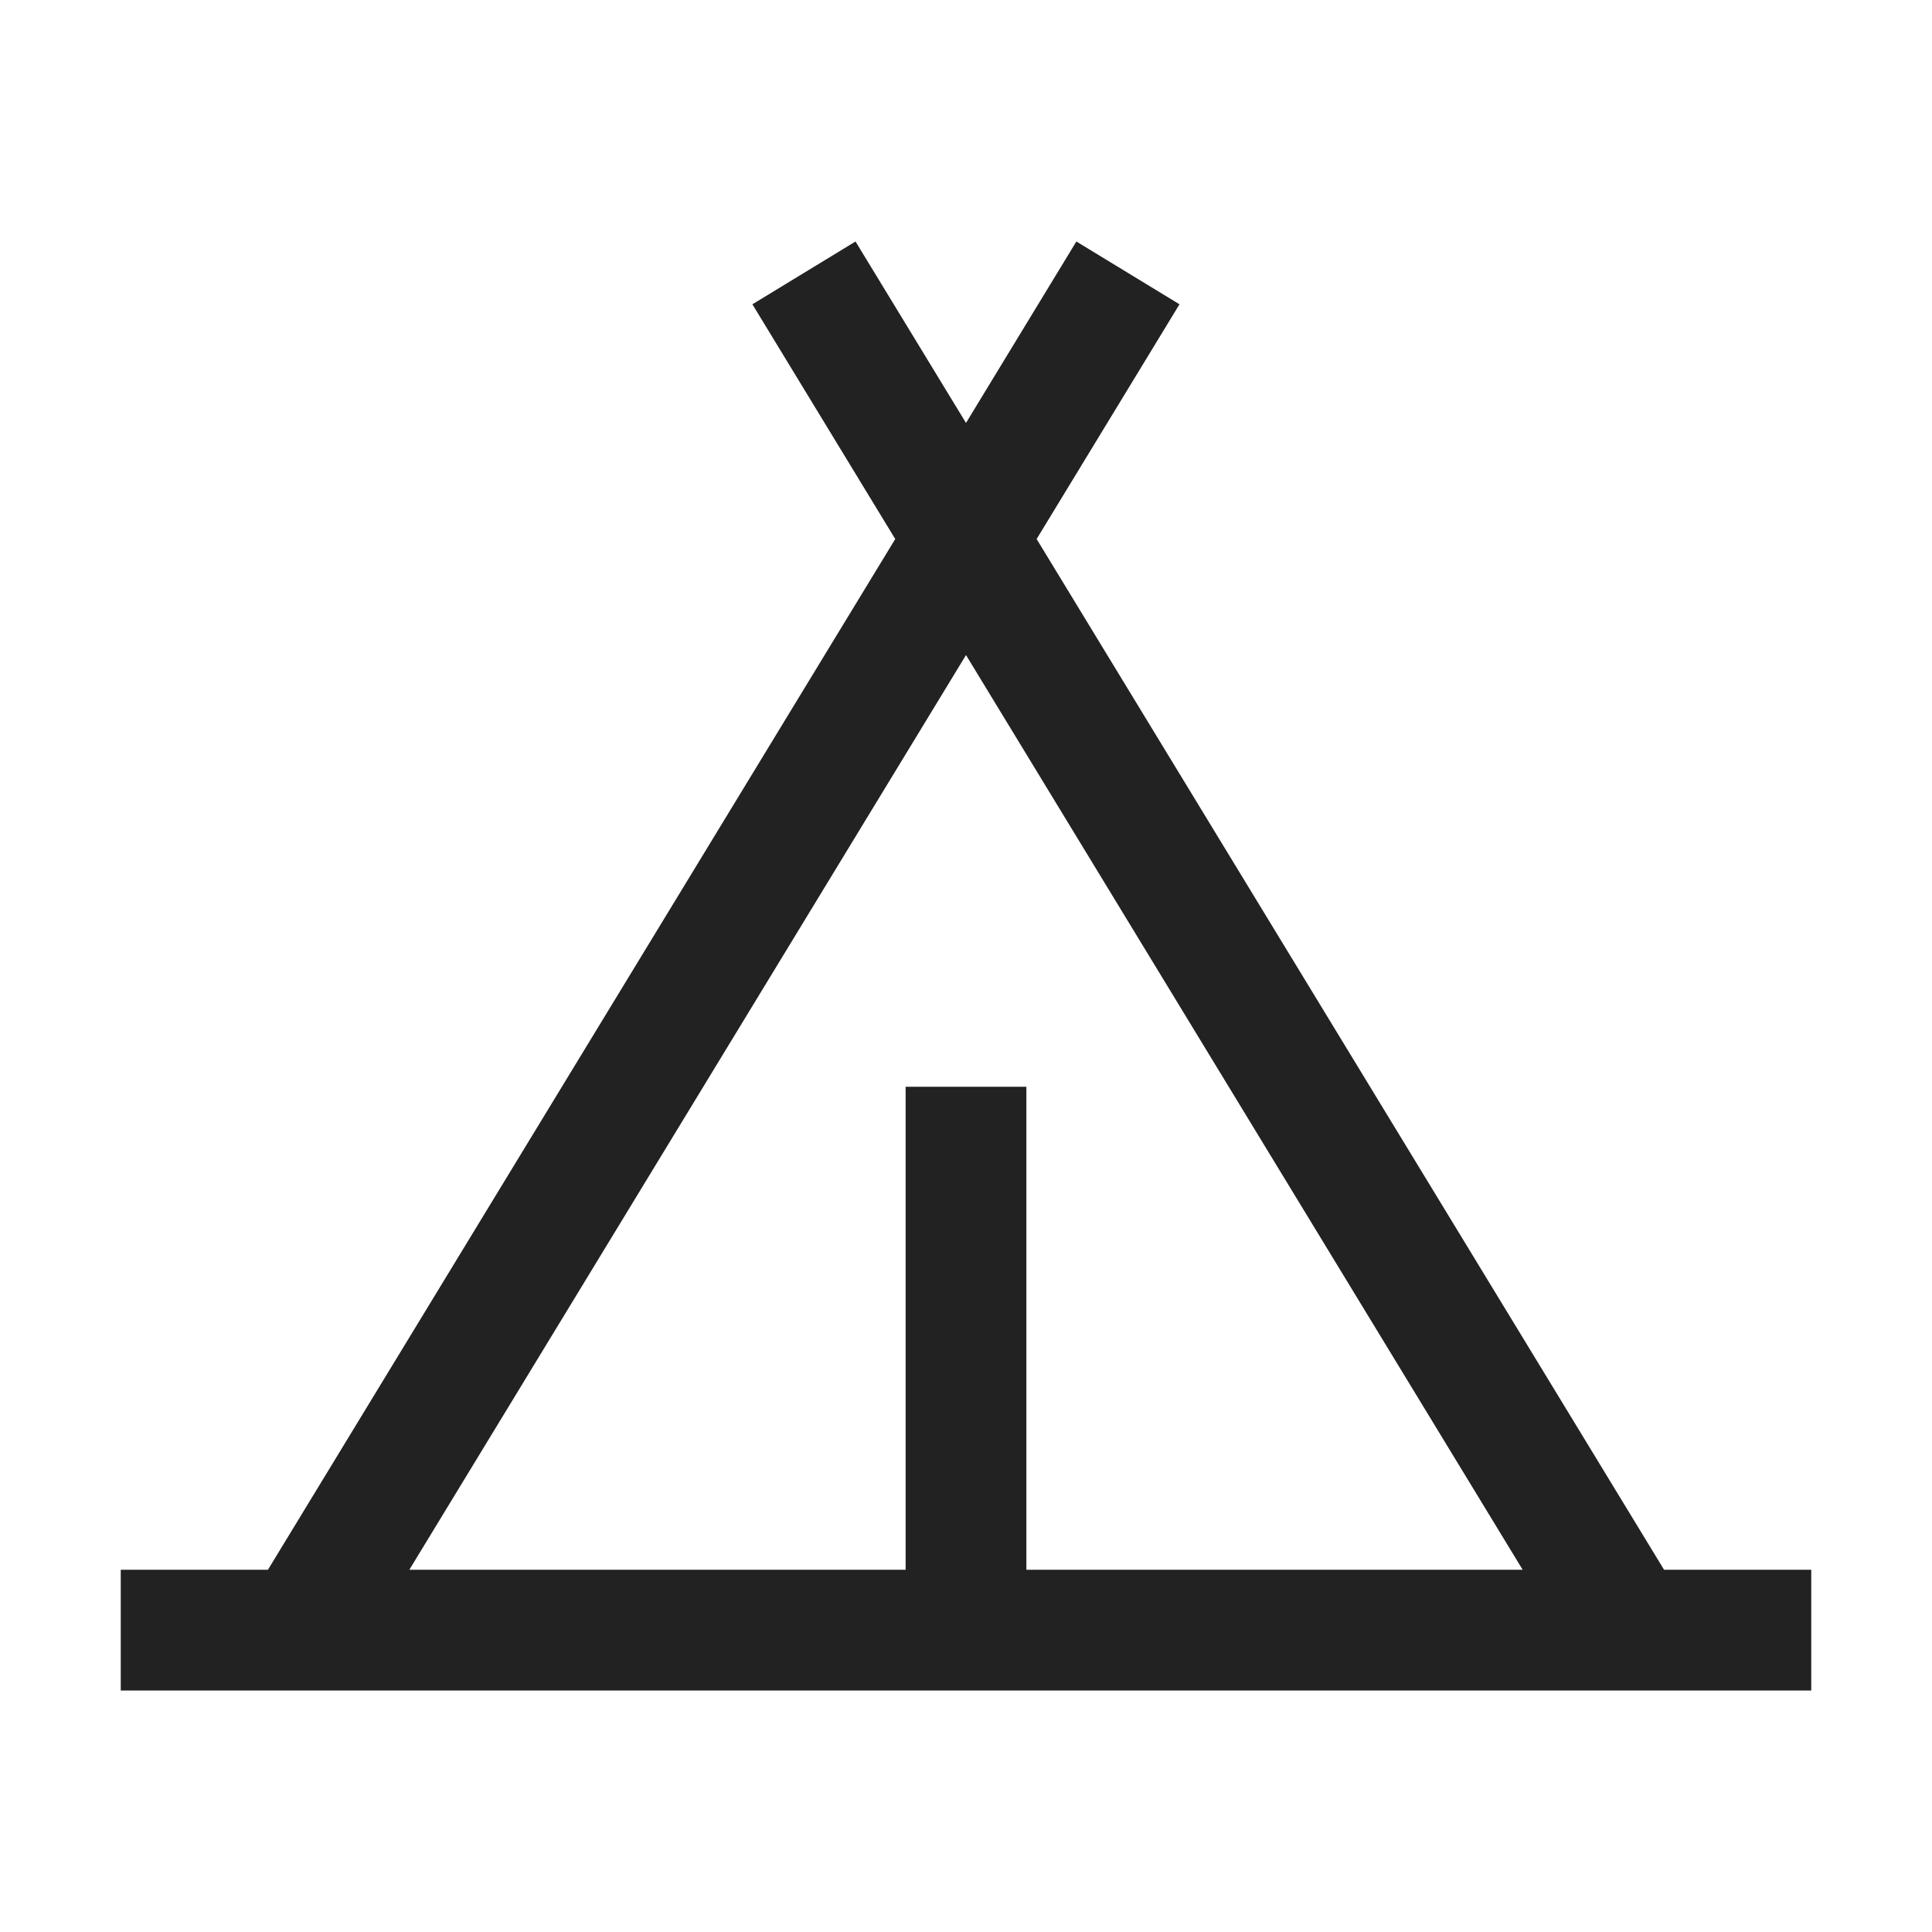
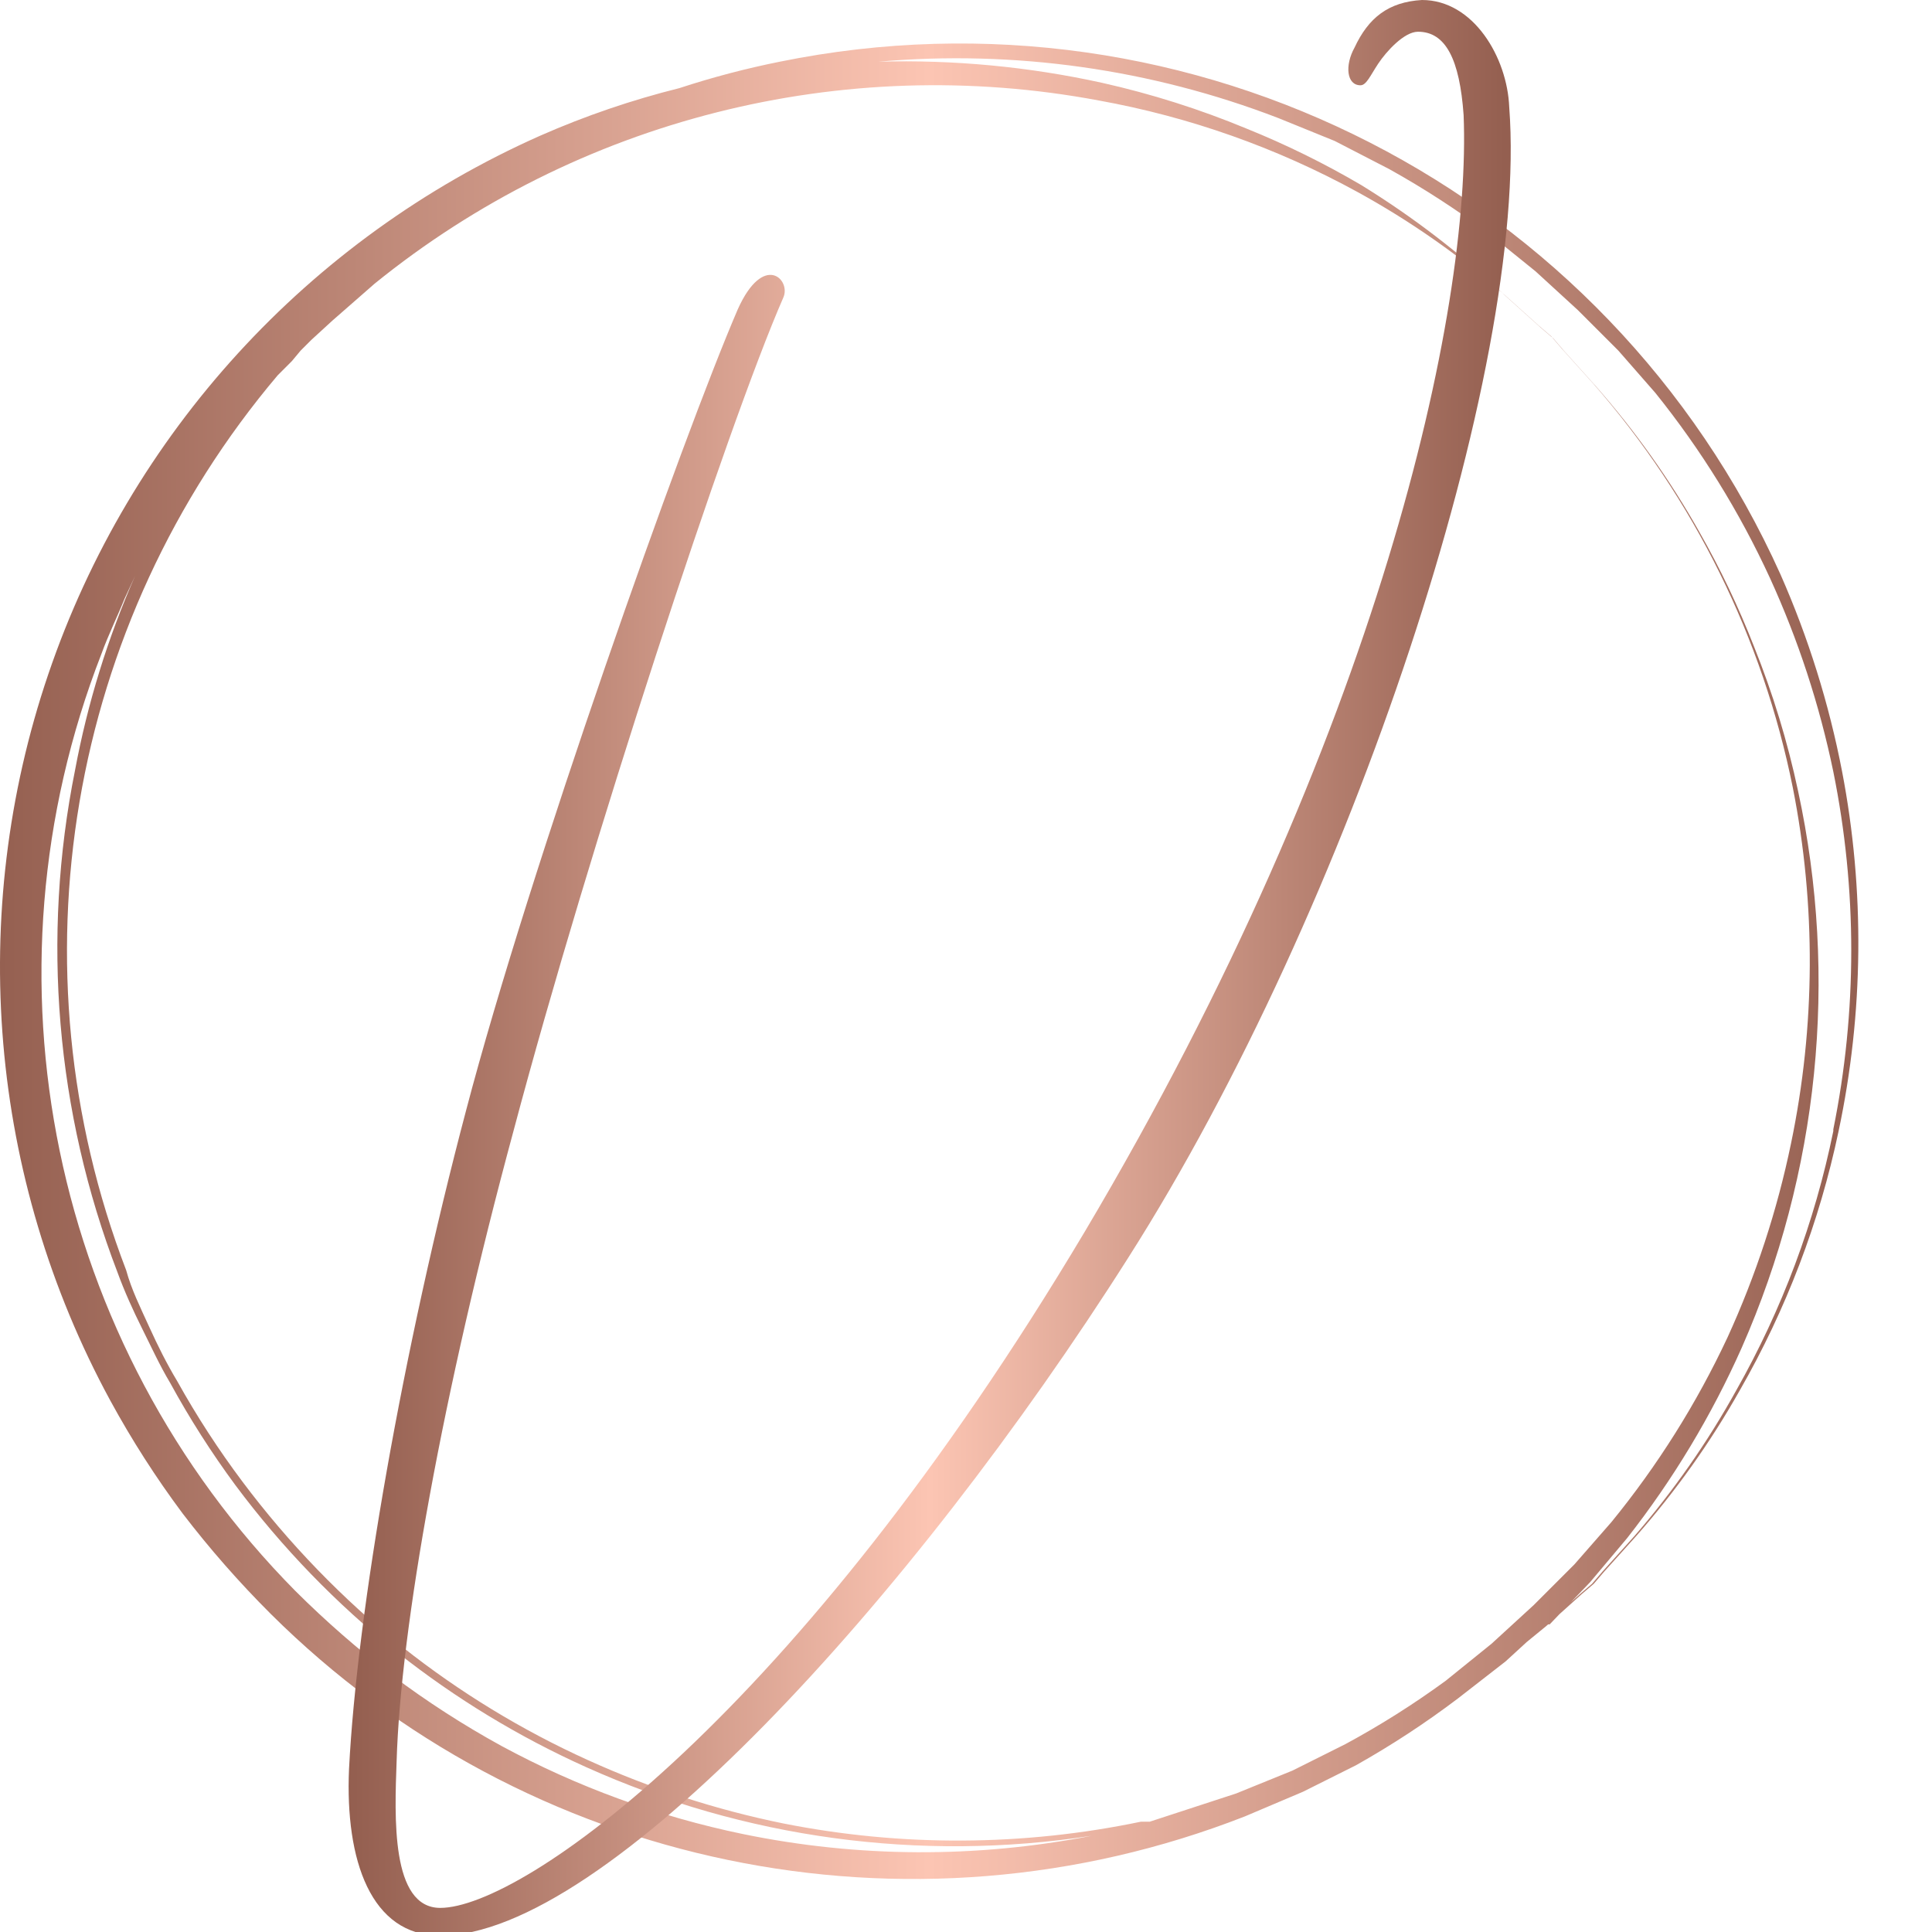
- <svg xmlns="http://www.w3.org/2000/svg" width="32" height="32" viewBox="0 0 32 32" fill="none">
-   <path fill-rule="evenodd" clip-rule="evenodd" d="M27.562 26L17.17 8.928l2.366-3.888L17.828 4L16 7.005L14.17 4l-1.708 1.04l2.366 3.888L4.438 26H2v2h28v-2zM16 10.85L25.22 26H17v-8h-2v8H6.78z" fill="#222" />
+ <svg xmlns="http://www.w3.org/2000/svg" width="32" height="32" viewBox="0 0 133 133">
+   <defs id="SvgjsDefs4369">
+     <linearGradient id="SvgjsLinearGradient4378">
+       <stop id="SvgjsStop4379" stop-color="#945f50" offset="0" />
+       <stop id="SvgjsStop4380" stop-color="#fcc5b3" offset="0.5" />
+       <stop id="SvgjsStop4381" stop-color="#945f50" offset="1" />
+     </linearGradient>
+     <linearGradient id="SvgjsLinearGradient4382">
+       <stop id="SvgjsStop4383" stop-color="#945f50" offset="0" />
+       <stop id="SvgjsStop4384" stop-color="#fcc5b3" offset="0.5" />
+       <stop id="SvgjsStop4385" stop-color="#945f50" offset="1" />
+     </linearGradient>
+     <linearGradient id="SvgjsLinearGradient4386">
+       <stop id="SvgjsStop4387" stop-color="#945f50" offset="0" />
+       <stop id="SvgjsStop4388" stop-color="#fcc5b3" offset="0.5" />
+       <stop id="SvgjsStop4389" stop-color="#945f50" offset="1" />
+     </linearGradient>
+   </defs>
+   <g id="SvgjsG4370" featurekey="symbolContainer" transform="matrix(1.212794,0,0,1.212794,-0.0454993,3.034771)" fill="url(#SvgjsLinearGradient4378)">
+     <path d="M104.6 41.3a52.2 52.2 0 0 0-3.5-11.2A51.1 51.1 0 0 0 44.3 1a49.6 49.6 0 0 0-5.7 1.5 49.1 49.1 0 0 0-7.9 2.7A51.6 51.6 0 0 0 6.3 77a53.7 53.7 0 0 0 4.1 6.4 57 57 0 0 0 5 5.7 51.7 51.7 0 0 0 55.3 11.5l3.3-1.4 3-1.5a50.9 50.9 0 0 0 5.8-3.8l2.7-2.1 1.2-1.1 1.1-.9 2-1.8.7-.6.6-.7 1.8-2a48.5 48.5 0 0 0 5.9-8.3 50.4 50.4 0 0 0 5.6-14.7 51.6 51.6 0 0 0 .2-20.4zM87.1 88.6l-1.2 1.1-1.2 1.1-2.6 2.1a49.5 49.5 0 0 1-5.7 3.6l-3 1.5-3.2 1.3-4.9 1.6h-.5a50.9 50.9 0 0 1-20.3.1 51.8 51.8 0 0 1-11.1-3.6A50.5 50.5 0 0 1 22.9 91a52 52 0 0 1-9.1-9.4 50.3 50.3 0 0 1-3.7-5.7c-.6-1-1.1-2-1.6-3.1s-1-2.1-1.3-3.2a50.6 50.6 0 0 1 8.6-50.8l.8-.8.5-.6.6-.6 1.2-1.1 2.4-2.1A50.5 50.5 0 0 1 62.4 3.2a48.5 48.5 0 0 1 14.7 5.2 47 47 0 0 1 8.3 5.8l2 1.8.7.6.6.7 1.8 2a49.7 49.7 0 0 1 11.3 22.9 50.8 50.8 0 0 1-.1 20.2 51.6 51.6 0 0 1-3.6 11 50.2 50.2 0 0 1-6.6 10.5l-2.1 2.4zm-44.9 13a50.1 50.1 0 0 1-13.7-5 51.8 51.8 0 0 1-6.2-4 55.2 55.2 0 0 1-5.5-4.8 49.9 49.9 0 0 1-11-53.2c.4-1.1.9-2.1 1.3-3.1l.6-1.3a50.2 50.2 0 0 0-3.4 11 51.3 51.3 0 0 0 2.4 28.5c.4 1.1.9 2.2 1.4 3.2s1 2.1 1.6 3.1a50.6 50.6 0 0 0 3.7 5.8 51.5 51.5 0 0 0 9.2 9.5 50.9 50.9 0 0 0 10.7 6.5 51 51 0 0 0 28.7 3.9 50.3 50.3 0 0 1-19.8-.1zm61.9-39.9a50.2 50.2 0 0 1-5.5 14.7 48.4 48.4 0 0 1-5.8 8.3l-1.8 2-.6.7-.7.6-1.9 1.7h.2l2.3-2.4 2.1-2.5A51.3 51.3 0 0 0 98.9 74a51.4 51.4 0 0 0 3.2-31.6 49.6 49.6 0 0 0-2.5-8.2 49.4 49.4 0 0 0-3.1-6.5 48.7 48.7 0 0 0-5.9-8.3l-1.8-2-.6-.7-.7-.6-2-1.8A49.9 49.9 0 0 0 77.3 8a49.3 49.3 0 0 0-6.5-3.2 49.8 49.8 0 0 0-8.2-2.6A52.2 52.2 0 0 0 49.9 1a50.8 50.8 0 0 1 22.7 3.2l3.2 1.3 3.1 1.6a50.1 50.1 0 0 1 5.7 3.7l2.6 2.1 1.2 1.1 1.2 1.1 2.3 2.3 2.1 2.4a50.4 50.4 0 0 1 6.5 10.5 51.6 51.6 0 0 1 3.6 11 51.1 51.1 0 0 1 0 20.3z" />
+   </g>
+   <g id="SvgjsG4371" featurekey="monogramFeature-0" transform="matrix(2.275476,0,0,2.275476,23.89051,-39.72981)" fill="url(#SvgjsLinearGradient4382)">
+     <path d="M13.2 26.46 c-1.68 3.84 -5.88 16.62 -8.16 25.2 c-2.16 7.98 -3.42 15.06 -3.54 19.08 c-0.06 1.68 -0.18 4.44 1.32 4.44 c2.46 0 10.74 -5.76 19.5 -20.46 c8.94 -15.06 11.7 -27.9 11.46 -33.78 c-0.12 -1.68 -0.54 -2.52 -1.38 -2.52 c-0.42 0 -0.96 0.6 -1.2 0.96 s-0.36 0.66 -0.54 0.66 c-0.42 0 -0.48 -0.6 -0.18 -1.14 c0.42 -0.9 1.02 -1.38 2.04 -1.44 c1.56 0 2.58 1.74 2.64 3.24 c0.6 7.92 -4.8 24.24 -11.52 34.8 c-6.54 10.32 -15.84 20.52 -20.82 20.52 c-2.1 0 -2.88 -2.28 -2.76 -5.04 c0.24 -4.74 1.62 -12.66 3.54 -19.92 c1.92 -7.32 6.54 -20.34 8.22 -24.24 c0.78 -1.74 1.62 -0.9 1.38 -0.36 z" />
+   </g>
</svg>
